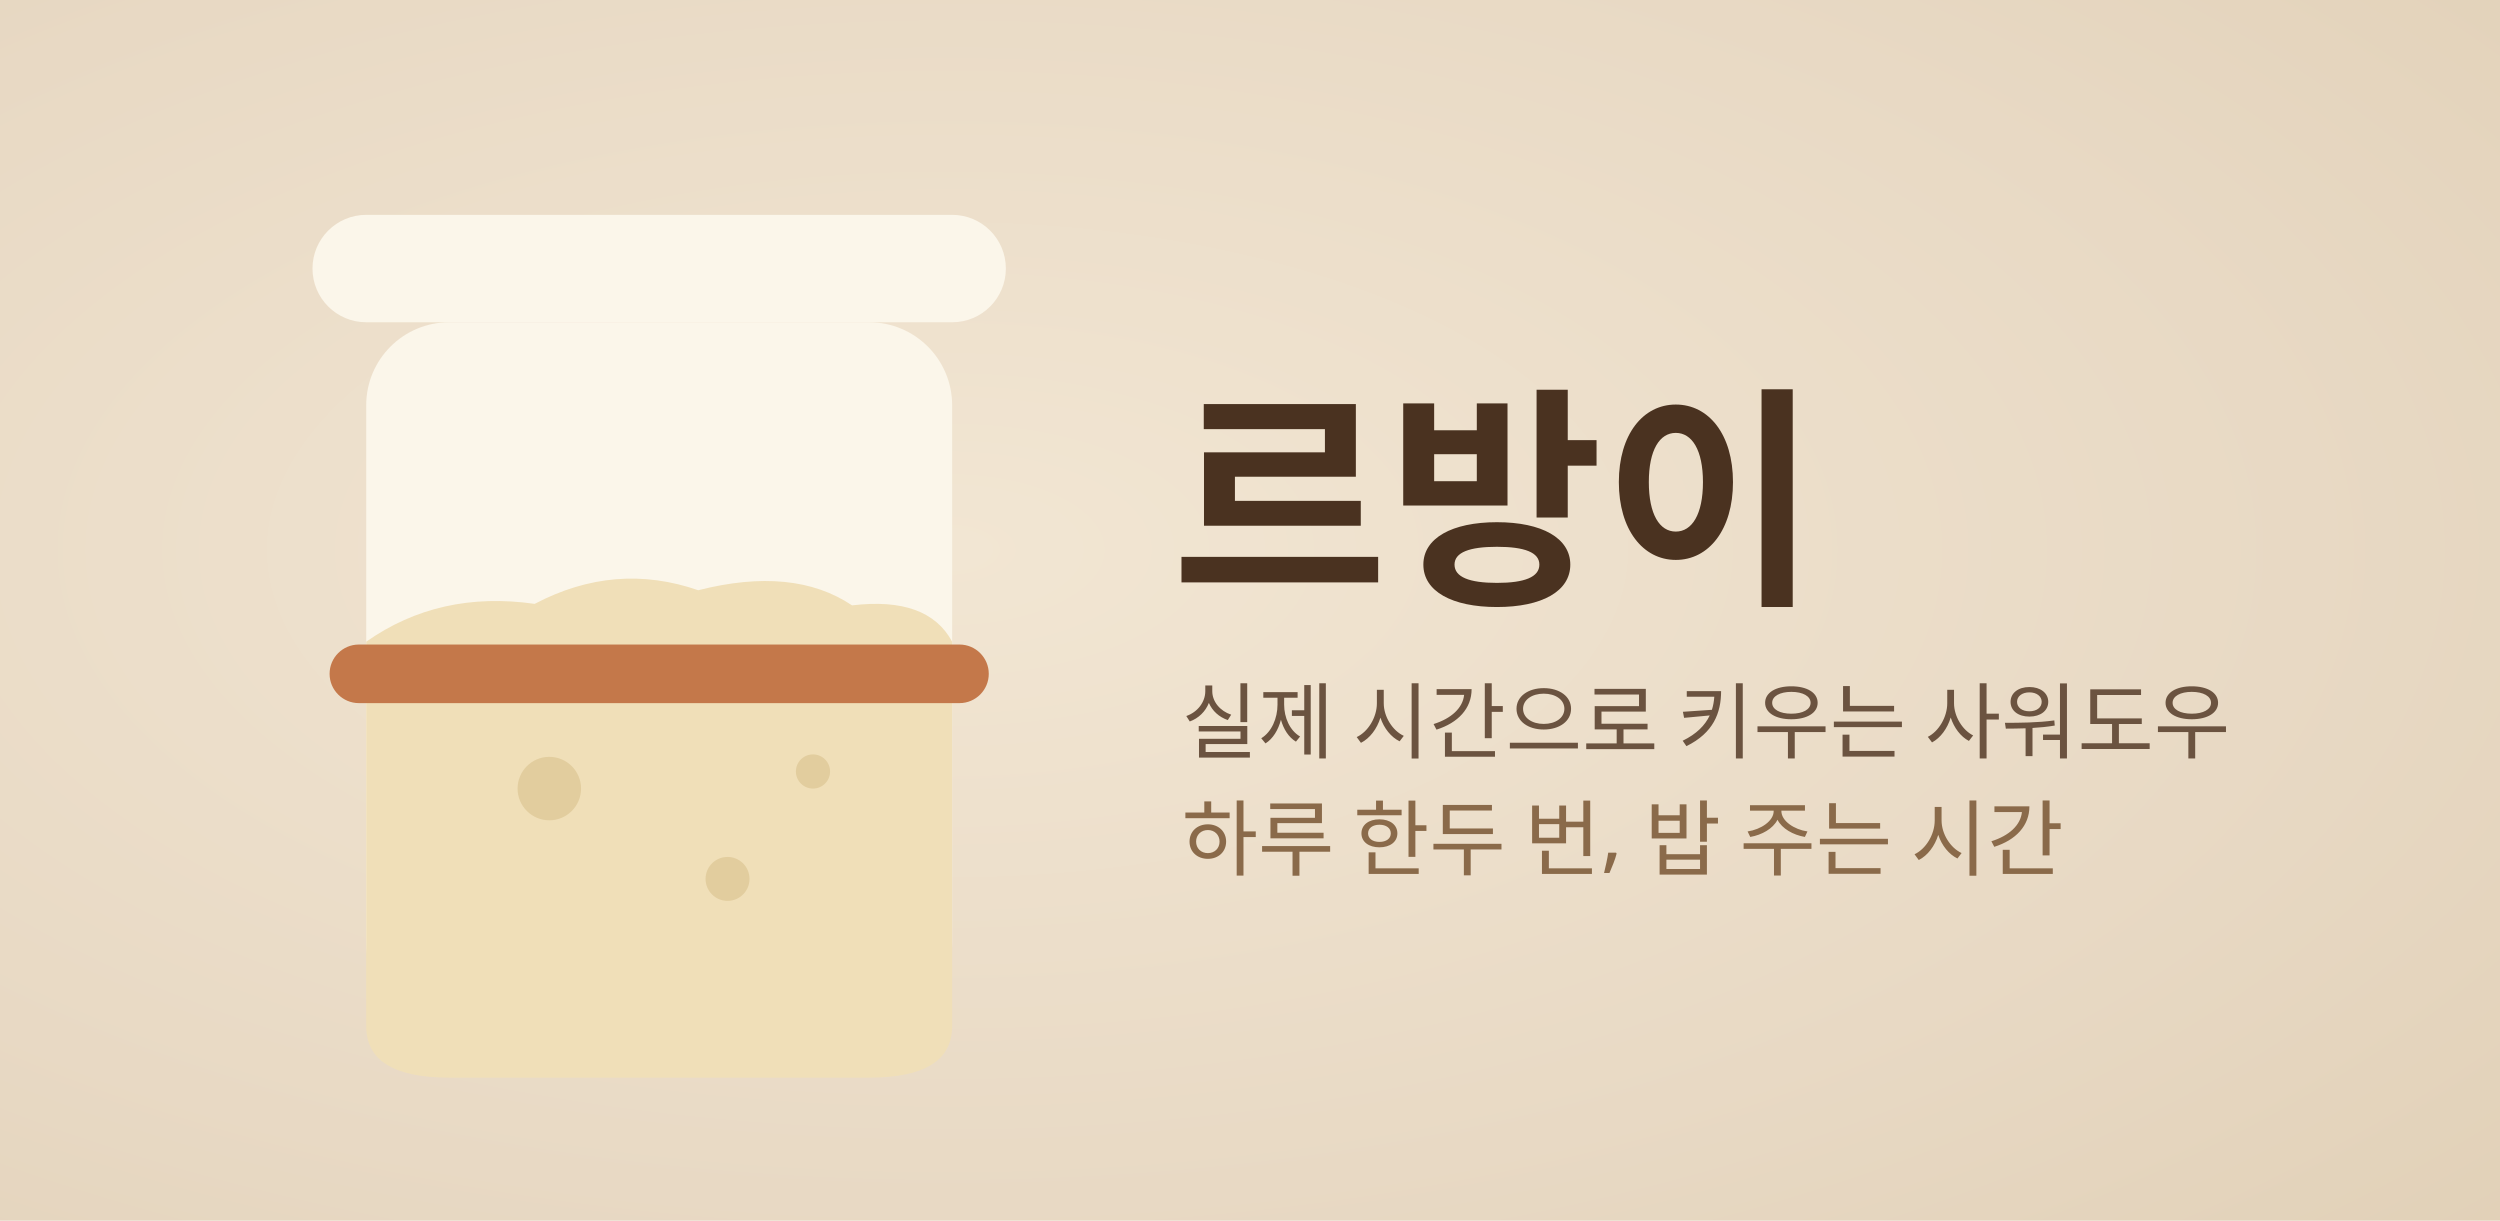
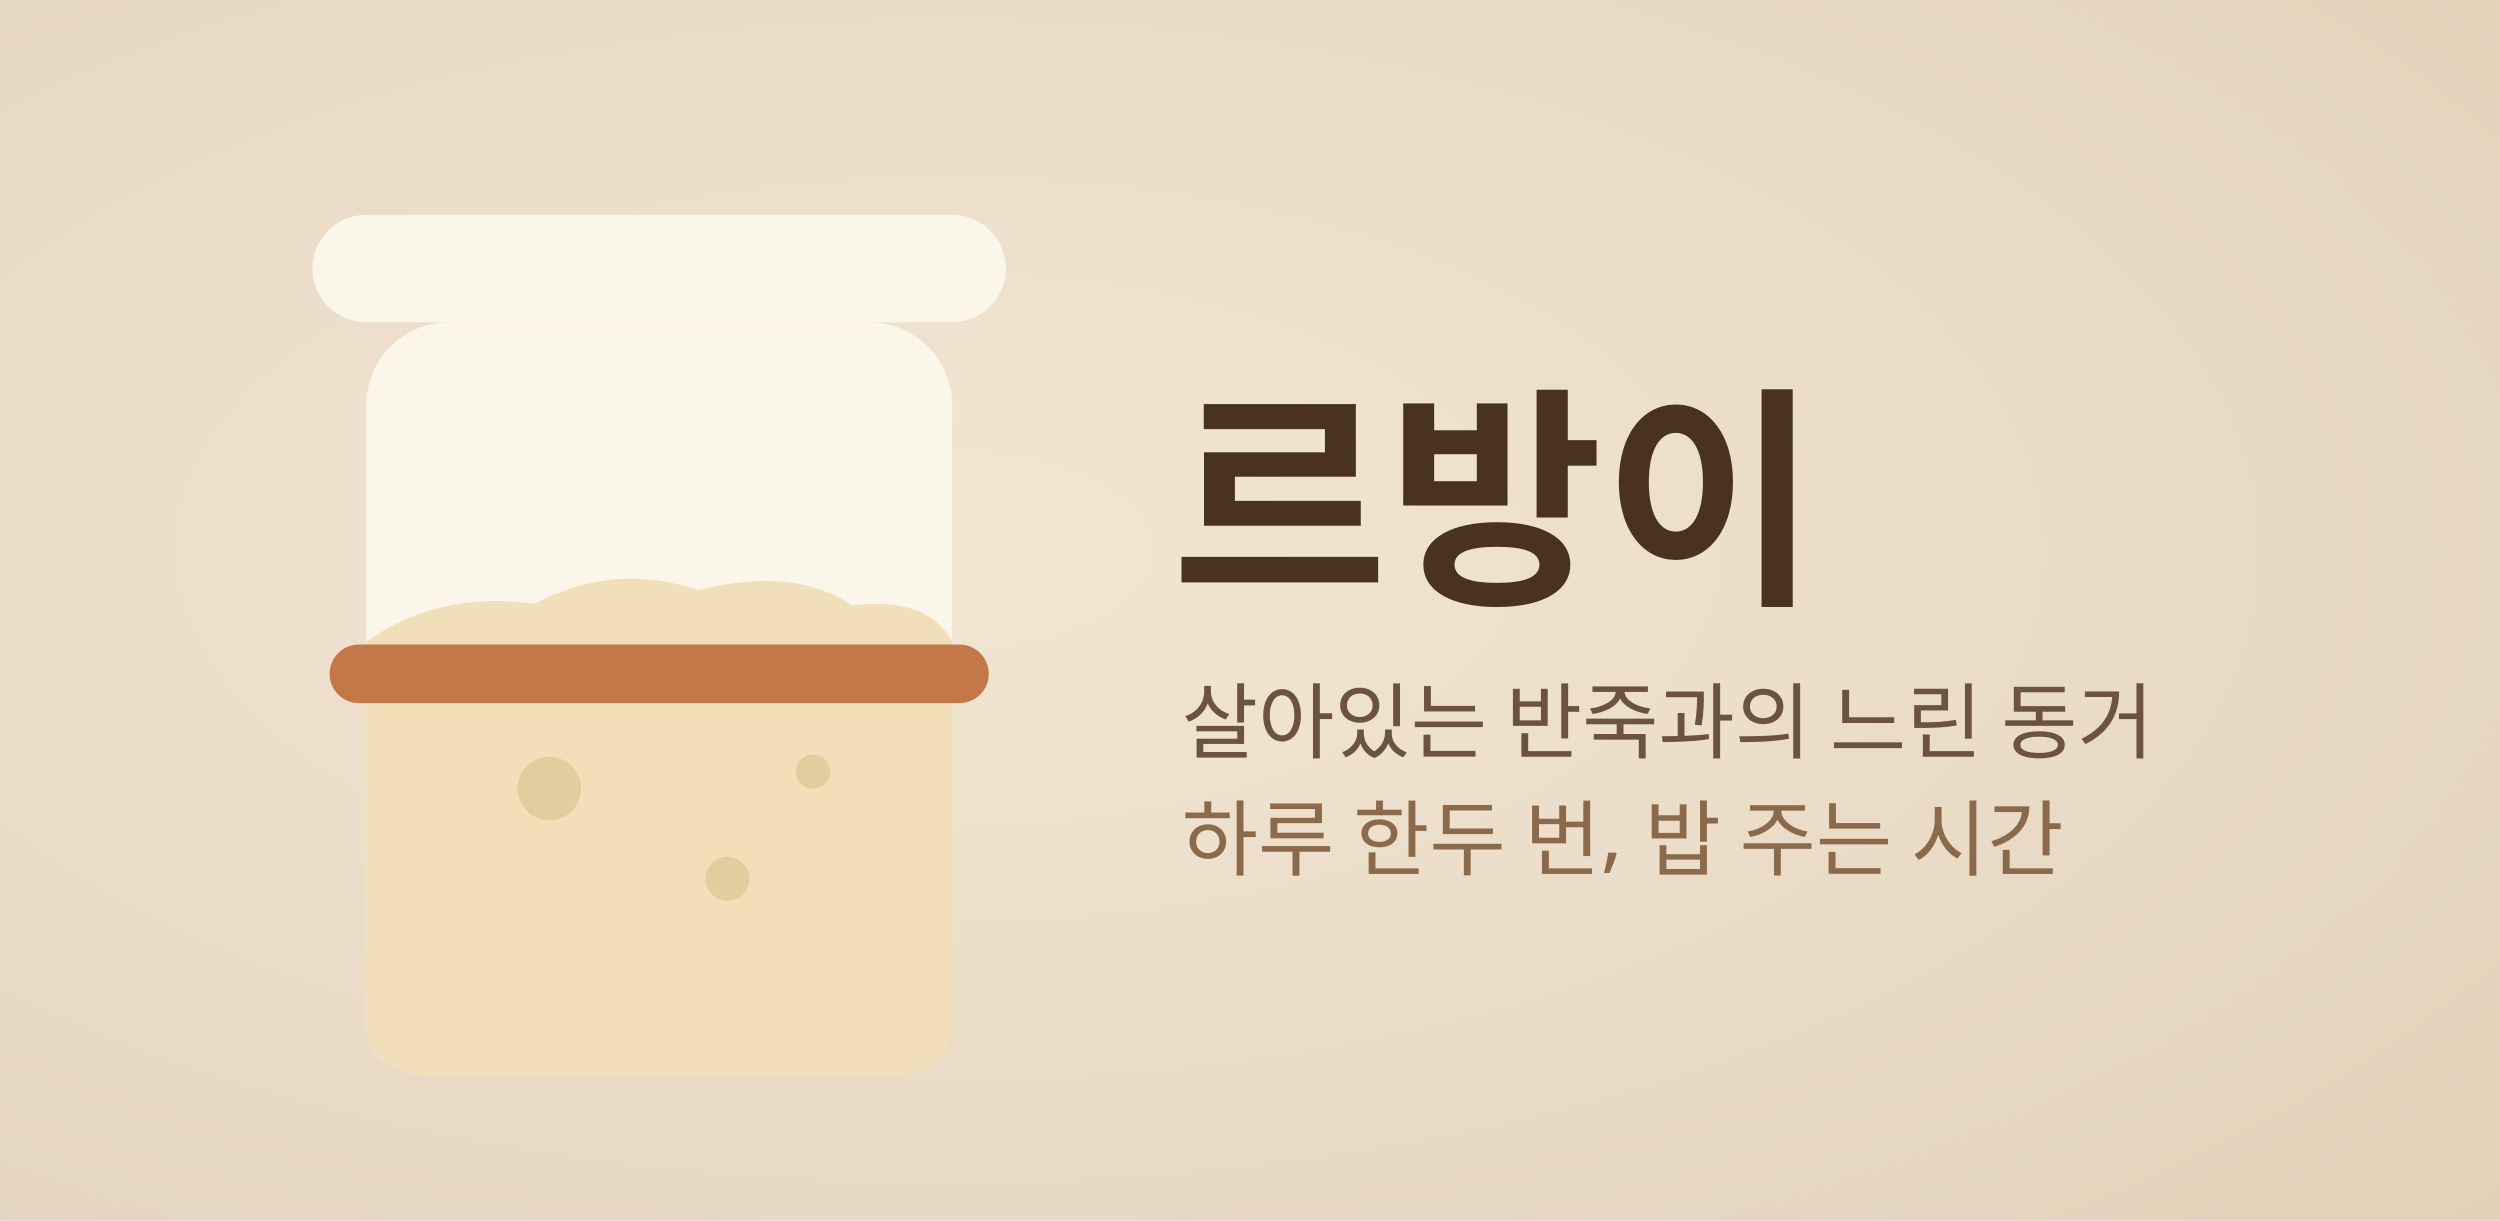
<svg xmlns="http://www.w3.org/2000/svg" viewBox="0 0 1024 500" width="1024" height="500">
  <defs>
    <radialGradient id="bg" cx="38%" cy="45%" r="90%">
      <stop offset="0%" stop-color="#F2E6D3" />
      <stop offset="60%" stop-color="#E8D9C4" />
      <stop offset="100%" stop-color="#E0CFB5" />
    </radialGradient>
  </defs>
  <rect width="1024" height="500" fill="url(#bg)" />
  <g transform="translate(150,88)">
    <rect x="-22" y="0" width="284" height="44" rx="22" fill="#FBF6EA" />
    <rect x="0" y="44" width="240" height="288" rx="34" fill="#FBF6EA" />
    <path d="M0 172 q30 -34 69 -25 q33 -28 67 -9 q39 -16 63 10 q31 -6 41 24 l0 254 q0 34 -34 34 l-172 0 q-34 0 -34 -34 z" transform="scale(1,0.62) translate(0,110)" fill="#F0DFB8" />
    <circle cx="75" cy="235" r="13" fill="#E2CD9E" />
    <circle cx="148" cy="272" r="9" fill="#E2CD9E" />
    <circle cx="183" cy="228" r="7" fill="#E2CD9E" />
    <rect x="-15" y="176" width="270" height="24" rx="12" fill="#C4784A" />
  </g>
  <text x="480" y="240" font-family="'Pretendard Variable', Pretendard, sans-serif" font-size="96" font-weight="700" fill="#4A3220">르방이</text>
-   <text x="484" y="308" font-family="'Pretendard Variable', Pretendard, sans-serif" font-size="34" font-weight="400" fill="#6B5340">실제 시간으로 키우는 사워도우</text>
+   <text x="484" y="308" font-family="'Pretendard Variable', Pretendard, sans-serif" font-size="34" font-weight="400" fill="#6B5340">살아있는 반죽과의 느린 동거</text>
  <text x="484" y="356" font-family="'Pretendard Variable', Pretendard, sans-serif" font-size="34" font-weight="400" fill="#8A6A4A">하루 한두 번, 밥 주는 시간</text>
</svg>
